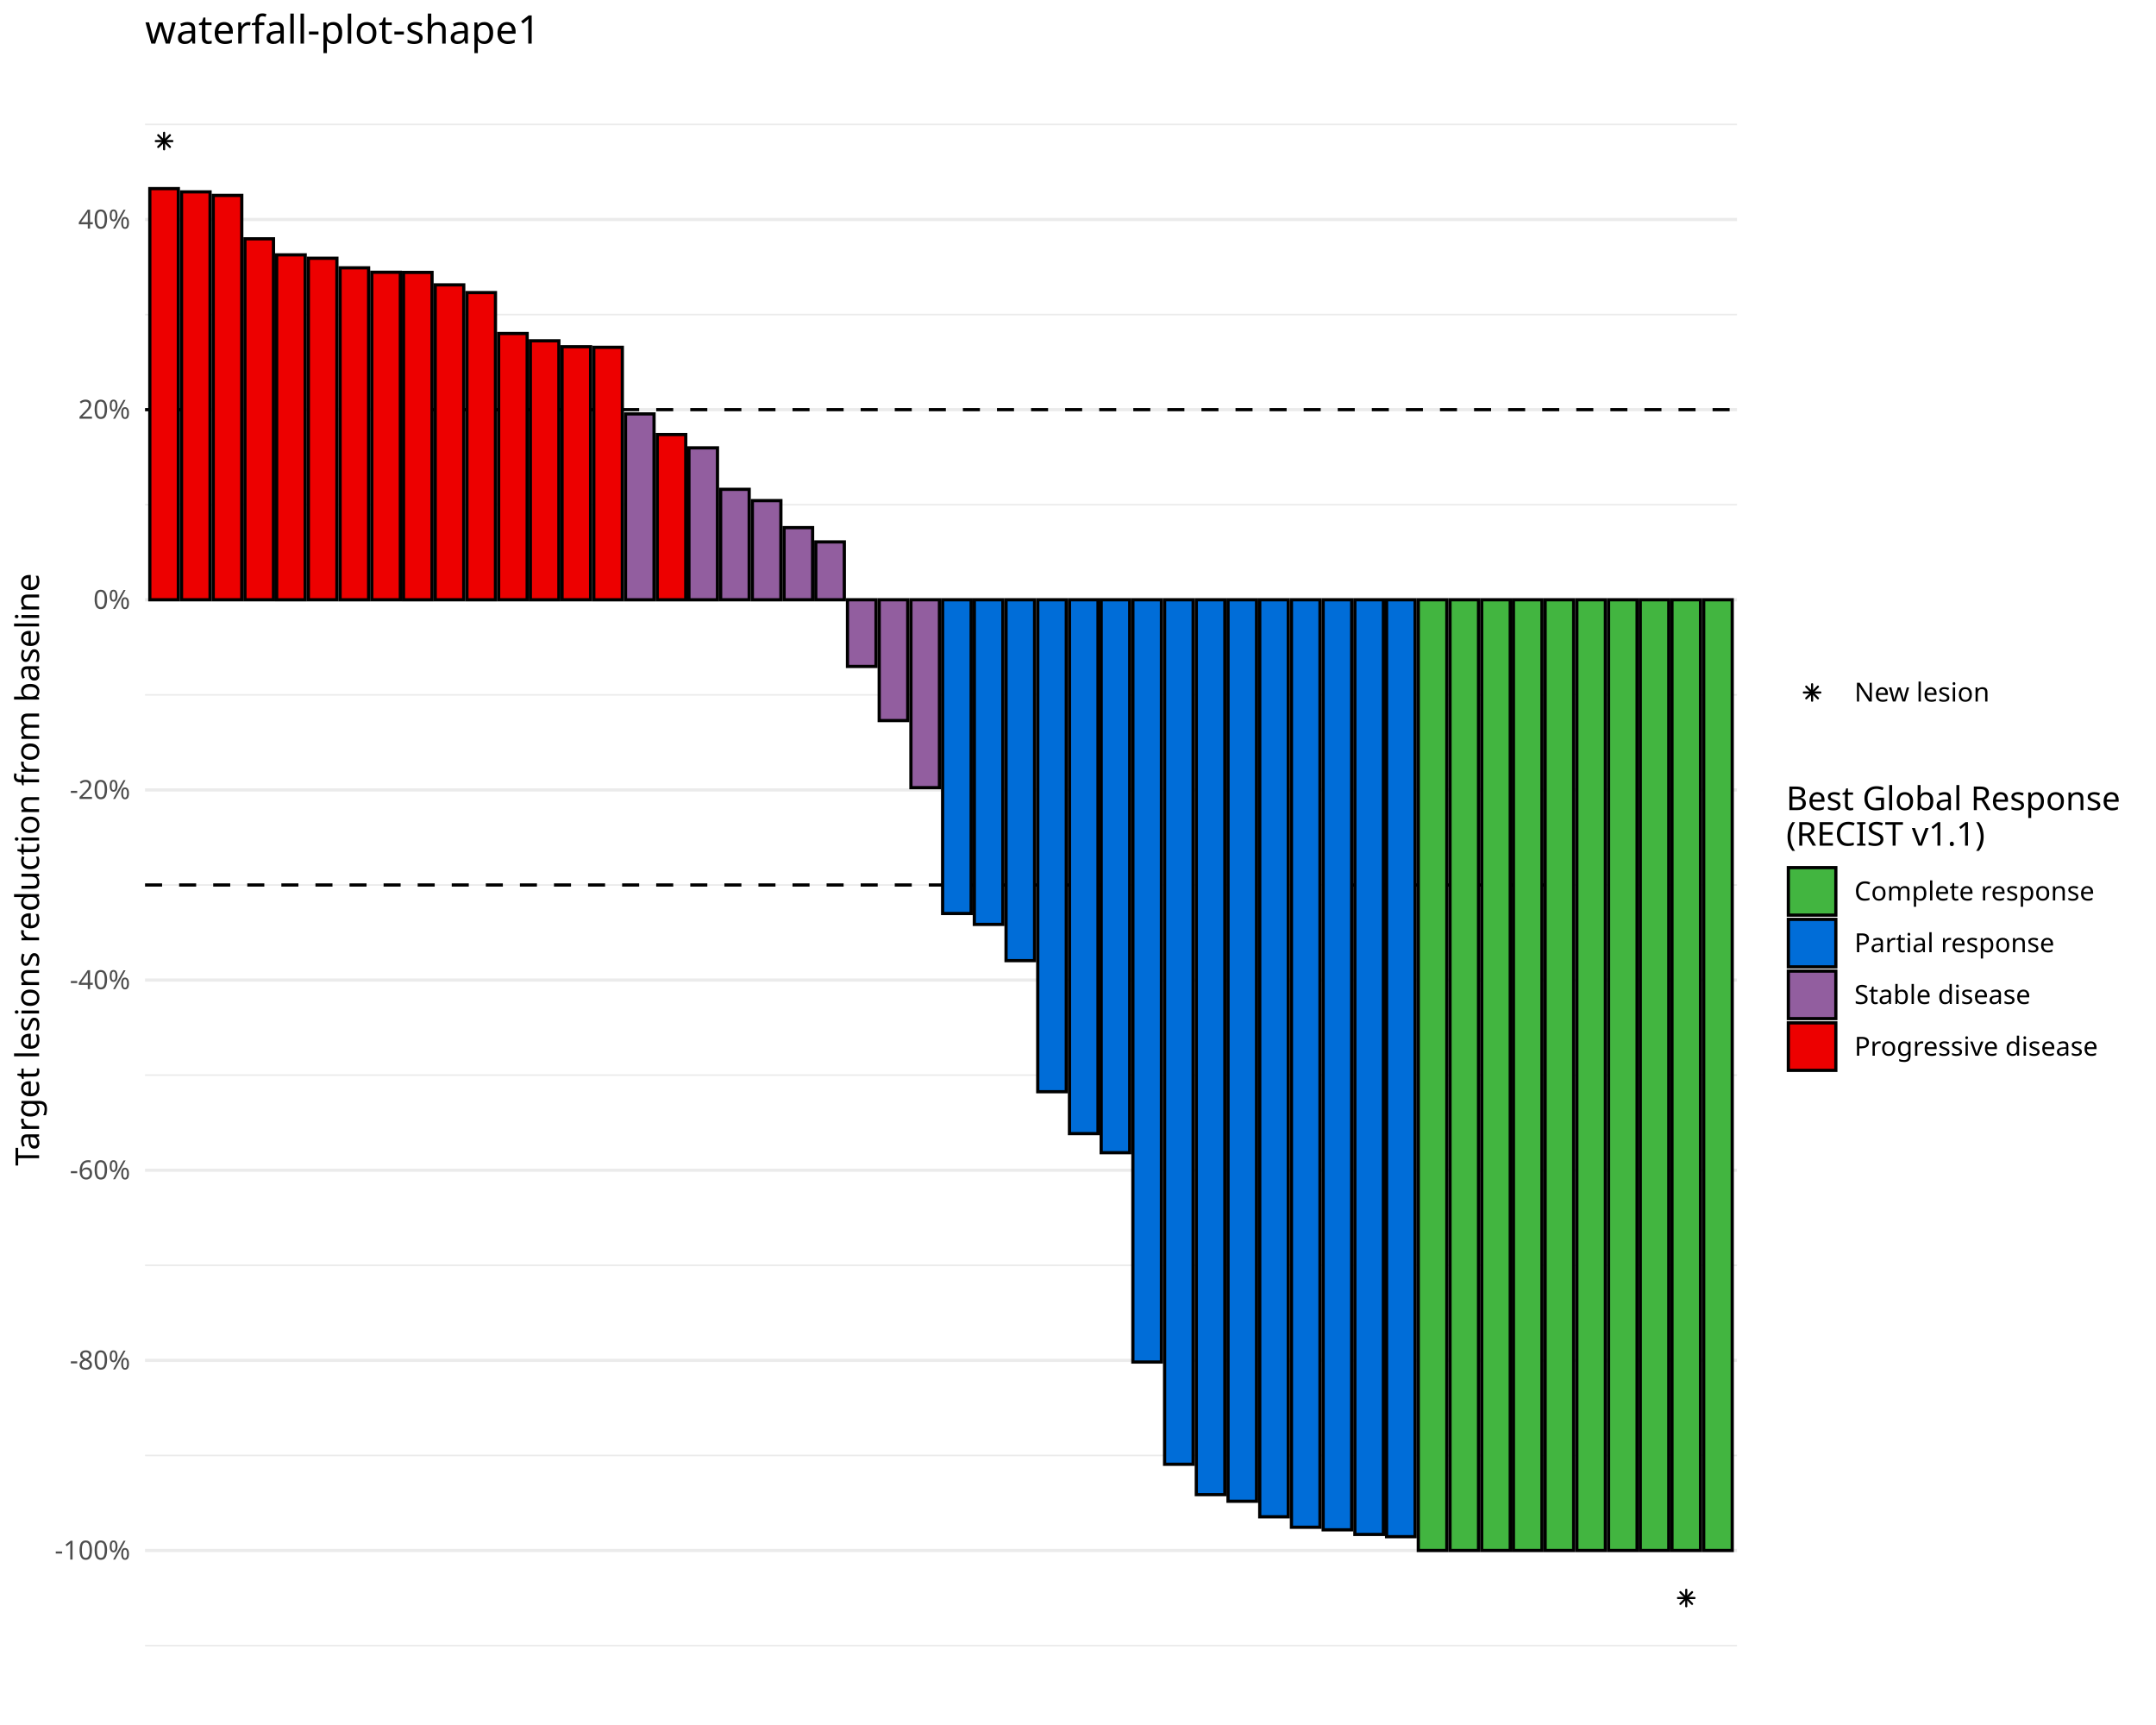
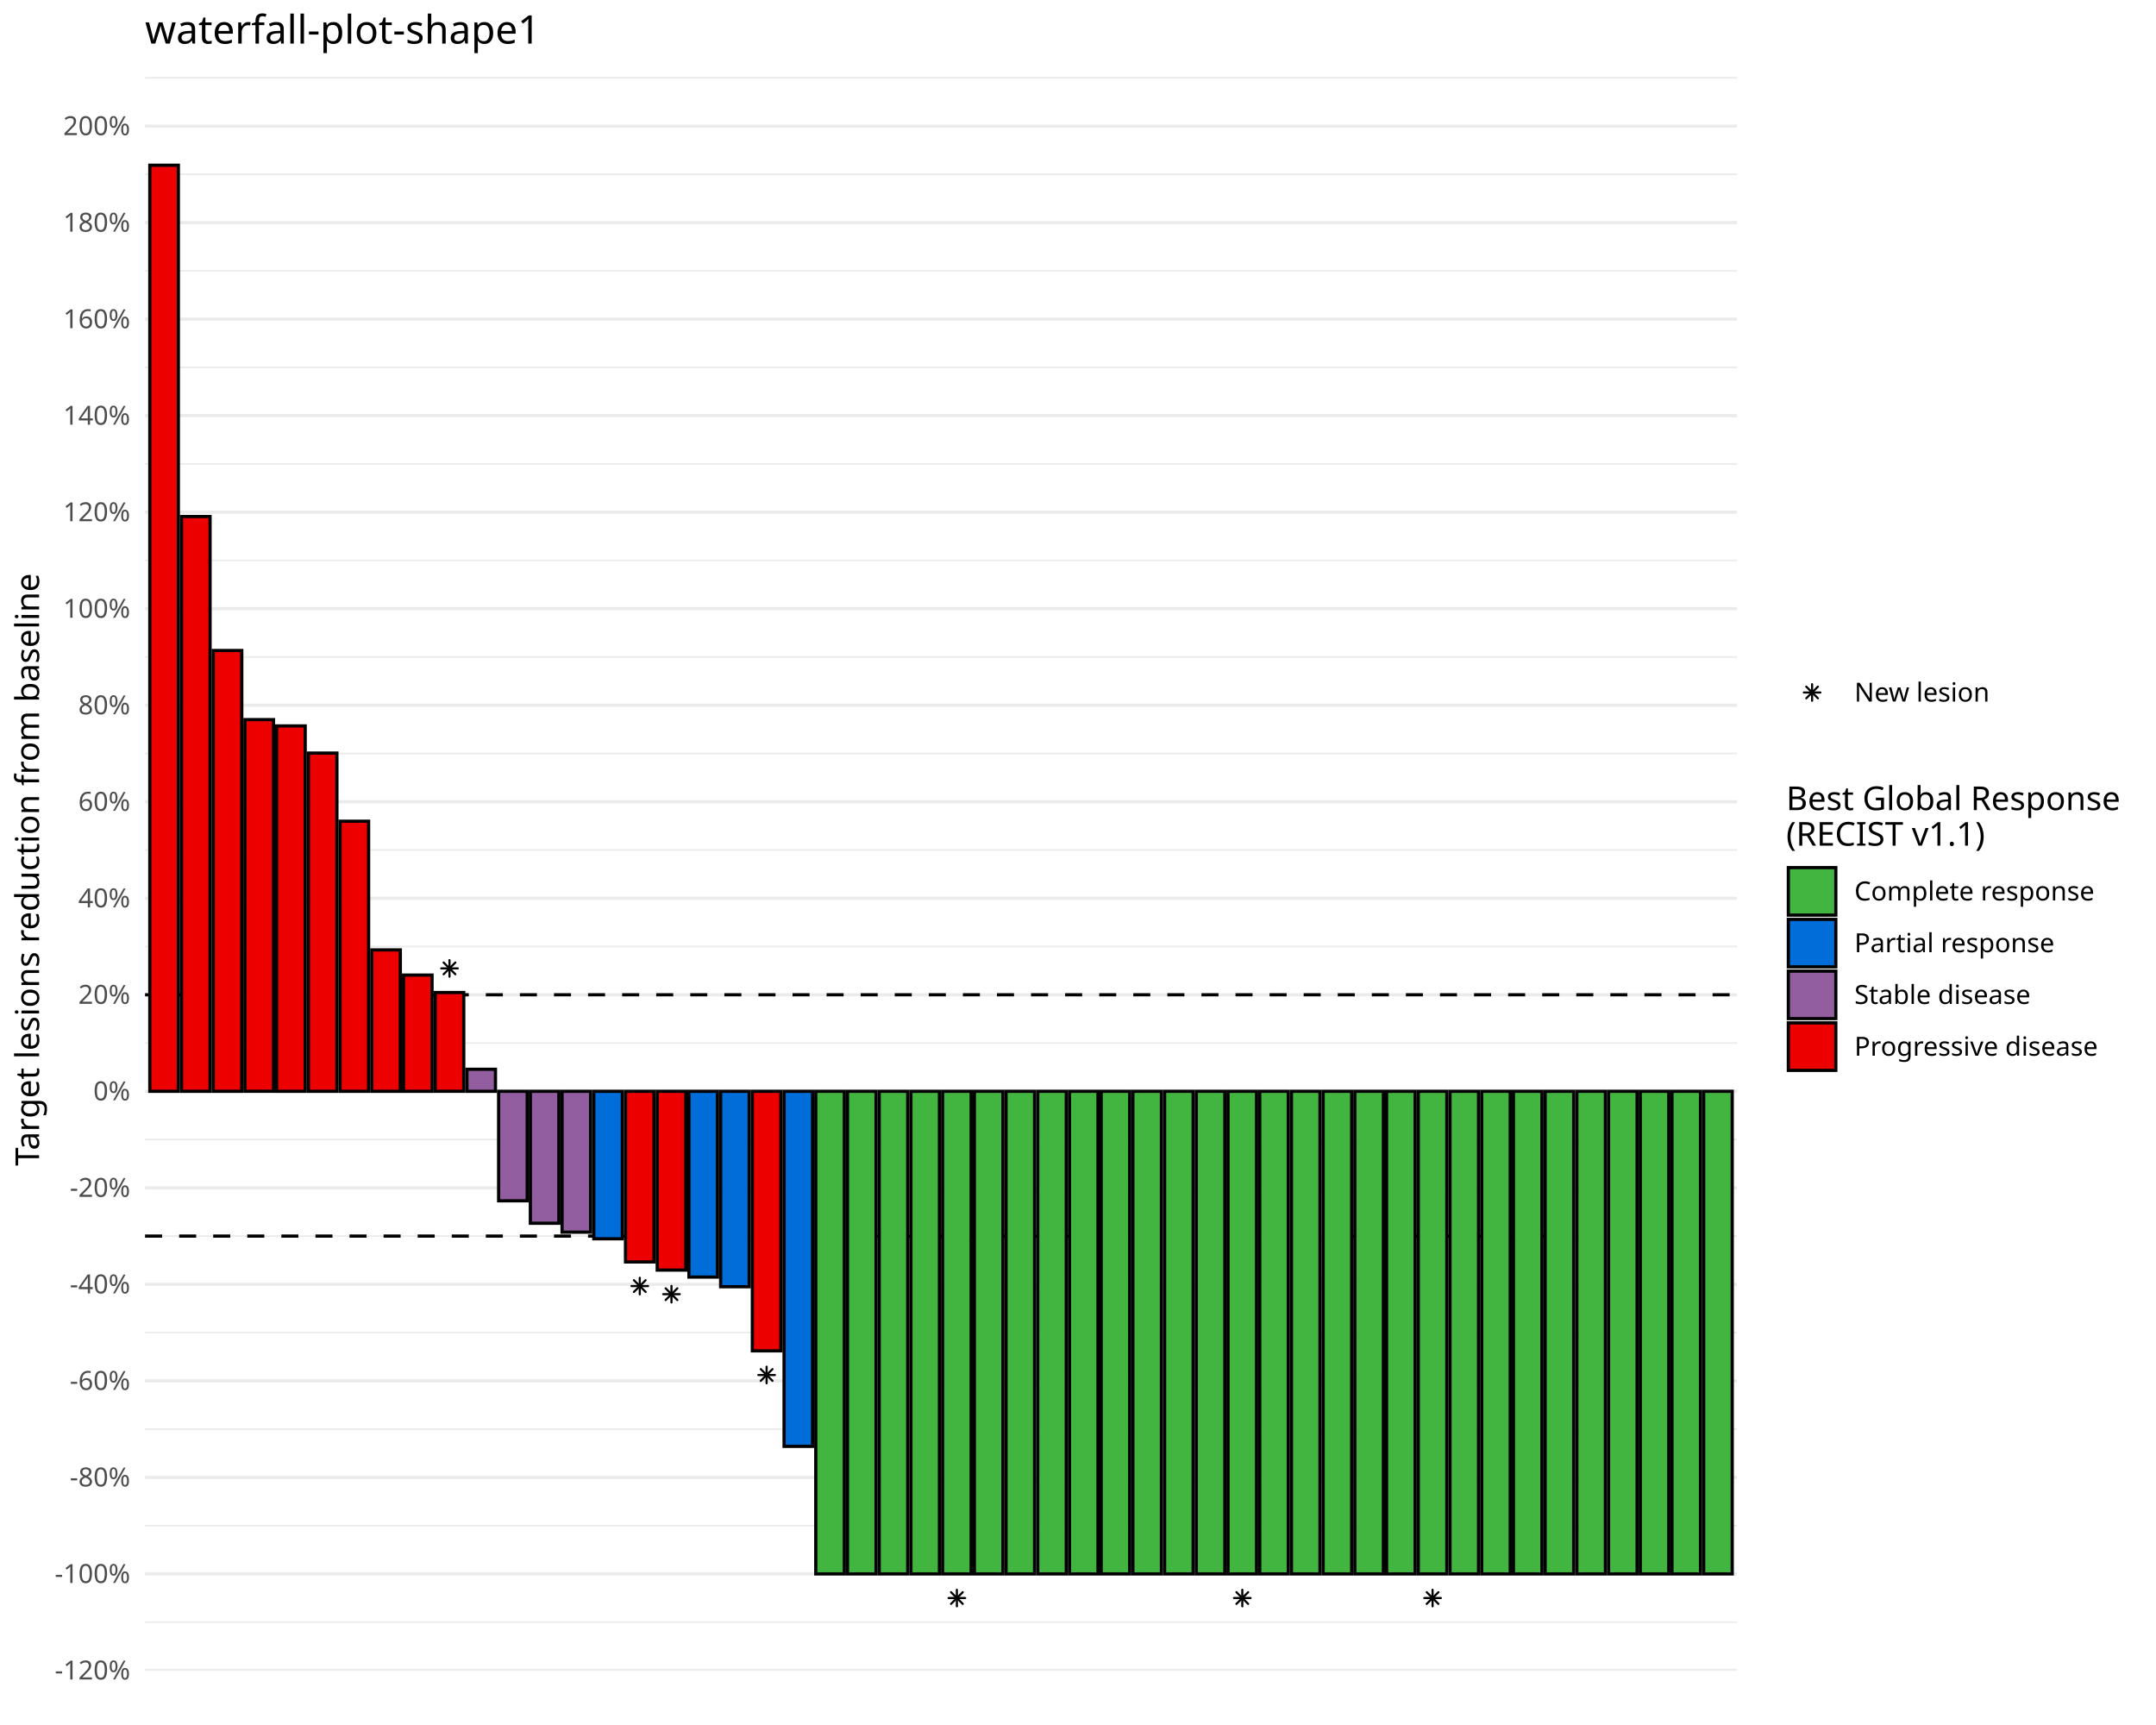
<svg xmlns="http://www.w3.org/2000/svg" class="svglite" data-engine-version="2.0" width="720.00pt" height="576.00pt" viewBox="0 0 720.00 576.00">
  <defs>
    <style type="text/css">
    .svglite line, .svglite polyline, .svglite polygon, .svglite path, .svglite rect, .svglite circle {
      fill: none;
      stroke: #000000;
      stroke-linecap: round;
      stroke-linejoin: round;
      stroke-miterlimit: 10.00;
    }
  </style>
  </defs>
  <rect width="100%" height="100%" style="stroke: none; fill: #FFFFFF;" />
  <defs>
    <clipPath id="cpMC4wMHw3MjAuMDB8MC4wMHw1NzYuMDA=">
      <rect x="0.00" y="0.00" width="720.00" height="576.00" />
    </clipPath>
  </defs>
  <g clip-path="url(#cpMC4wMHw3MjAuMDB8MC4wMHw1NzYuMDA=)">
</g>
  <defs>
    <clipPath id="cpNDguNDR8NTgwLjA3fDIyLjc4fDU1Ny45Mw==">
      <rect x="48.44" y="22.78" width="531.63" height="535.14" />
    </clipPath>
  </defs>
  <g clip-path="url(#cpNDguNDR8NTgwLjA3fDIyLjc4fDU1Ny45Mw==)">
-     <polyline points="48.44,549.48 580.07,549.48 " style="stroke-width: 0.53; stroke: #EBEBEB; stroke-linecap: butt;" />
-     <polyline points="48.44,485.98 580.07,485.98 " style="stroke-width: 0.53; stroke: #EBEBEB; stroke-linecap: butt;" />
-     <polyline points="48.44,422.49 580.07,422.49 " style="stroke-width: 0.53; stroke: #EBEBEB; stroke-linecap: butt;" />
-     <polyline points="48.44,359.00 580.07,359.00 " style="stroke-width: 0.53; stroke: #EBEBEB; stroke-linecap: butt;" />
-     <polyline points="48.44,295.51 580.07,295.51 " style="stroke-width: 0.53; stroke: #EBEBEB; stroke-linecap: butt;" />
-     <polyline points="48.44,232.02 580.07,232.02 " style="stroke-width: 0.53; stroke: #EBEBEB; stroke-linecap: butt;" />
-     <polyline points="48.44,168.53 580.07,168.53 " style="stroke-width: 0.53; stroke: #EBEBEB; stroke-linecap: butt;" />
-     <polyline points="48.44,105.04 580.07,105.04 " style="stroke-width: 0.53; stroke: #EBEBEB; stroke-linecap: butt;" />
-     <polyline points="48.44,41.55 580.07,41.55 " style="stroke-width: 0.53; stroke: #EBEBEB; stroke-linecap: butt;" />
-     <polyline points="48.44,517.73 580.07,517.73 " style="stroke-width: 1.07; stroke: #EBEBEB; stroke-linecap: butt;" />
-     <polyline points="48.44,454.24 580.07,454.24 " style="stroke-width: 1.07; stroke: #EBEBEB; stroke-linecap: butt;" />
-     <polyline points="48.44,390.75 580.07,390.75 " style="stroke-width: 1.07; stroke: #EBEBEB; stroke-linecap: butt;" />
-     <polyline points="48.44,327.26 580.07,327.26 " style="stroke-width: 1.07; stroke: #EBEBEB; stroke-linecap: butt;" />
-     <polyline points="48.44,263.77 580.07,263.77 " style="stroke-width: 1.07; stroke: #EBEBEB; stroke-linecap: butt;" />
-     <polyline points="48.44,200.27 580.07,200.27 " style="stroke-width: 1.07; stroke: #EBEBEB; stroke-linecap: butt;" />
-     <polyline points="48.44,136.78 580.07,136.78 " style="stroke-width: 1.07; stroke: #EBEBEB; stroke-linecap: butt;" />
-     <polyline points="48.44,73.29 580.07,73.29 " style="stroke-width: 1.07; stroke: #EBEBEB; stroke-linecap: butt;" />
-     <line x1="48.44" y1="295.51" x2="580.07" y2="295.51" style="stroke-width: 1.07; stroke-dasharray: 5.69,5.69; stroke-linecap: butt;" />
-     <line x1="48.44" y1="136.78" x2="580.07" y2="136.78" style="stroke-width: 1.07; stroke-dasharray: 5.69,5.69; stroke-linecap: butt;" />
-     <rect x="473.64" y="200.27" width="9.53" height="317.46" style="stroke-width: 1.07; stroke-linecap: butt; stroke-linejoin: miter; fill: #42B540;" />
-     <rect x="240.66" y="163.39" width="9.53" height="36.88" style="stroke-width: 1.07; stroke-linecap: butt; stroke-linejoin: miter; fill: #925E9F;" />
-     <rect x="357.15" y="200.27" width="9.53" height="178.26" style="stroke-width: 1.07; stroke-linecap: butt; stroke-linejoin: miter; fill: #006DD8;" />
-     <rect x="463.05" y="200.27" width="9.53" height="312.85" style="stroke-width: 1.07; stroke-linecap: butt; stroke-linejoin: miter; fill: #006DD8;" />
-     <rect x="420.69" y="200.27" width="9.53" height="306.21" style="stroke-width: 1.07; stroke-linecap: butt; stroke-linejoin: miter; fill: #006DD8;" />
-     <rect x="251.25" y="167.16" width="9.53" height="33.12" style="stroke-width: 1.07; stroke-linecap: butt; stroke-linejoin: miter; fill: #925E9F;" />
-     <rect x="378.33" y="200.27" width="9.53" height="254.53" style="stroke-width: 1.07; stroke-linecap: butt; stroke-linejoin: miter; fill: #006DD8;" />
-     <rect x="134.75" y="90.96" width="9.53" height="109.32" style="stroke-width: 1.07; stroke-linecap: butt; stroke-linejoin: miter; fill: #ED0000;" />
-     <rect x="441.87" y="200.27" width="9.53" height="310.56" style="stroke-width: 1.07; stroke-linecap: butt; stroke-linejoin: miter; fill: #006DD8;" />
-     <rect x="484.23" y="200.27" width="9.53" height="317.46" style="stroke-width: 1.07; stroke-linecap: butt; stroke-linejoin: miter; fill: #42B540;" />
-     <rect x="50.03" y="62.98" width="9.53" height="137.29" style="stroke-width: 1.07; stroke-linecap: butt; stroke-linejoin: miter; fill: #ED0000;" />
-     <rect x="325.38" y="200.27" width="9.53" height="108.40" style="stroke-width: 1.07; stroke-linecap: butt; stroke-linejoin: miter; fill: #006DD8;" />
-     <rect x="494.82" y="200.27" width="9.53" height="317.46" style="stroke-width: 1.07; stroke-linecap: butt; stroke-linejoin: miter; fill: #42B540;" />
-     <rect x="60.62" y="64.07" width="9.53" height="136.20" style="stroke-width: 1.07; stroke-linecap: butt; stroke-linejoin: miter; fill: #ED0000;" />
-     <rect x="272.43" y="180.95" width="9.53" height="19.32" style="stroke-width: 1.07; stroke-linecap: butt; stroke-linejoin: miter; fill: #925E9F;" />
-     <rect x="367.74" y="200.27" width="9.53" height="184.64" style="stroke-width: 1.07; stroke-linecap: butt; stroke-linejoin: miter; fill: #006DD8;" />
-     <rect x="505.41" y="200.27" width="9.53" height="317.46" style="stroke-width: 1.07; stroke-linecap: butt; stroke-linejoin: miter; fill: #42B540;" />
-     <rect x="516.00" y="200.27" width="9.53" height="317.46" style="stroke-width: 1.07; stroke-linecap: butt; stroke-linejoin: miter; fill: #42B540;" />
-     <rect x="145.34" y="95.12" width="9.53" height="105.15" style="stroke-width: 1.07; stroke-linecap: butt; stroke-linejoin: miter; fill: #ED0000;" />
-     <rect x="166.52" y="111.36" width="9.53" height="88.91" style="stroke-width: 1.07; stroke-linecap: butt; stroke-linejoin: miter; fill: #ED0000;" />
-     <rect x="526.59" y="200.27" width="9.53" height="317.46" style="stroke-width: 1.07; stroke-linecap: butt; stroke-linejoin: miter; fill: #42B540;" />
-     <rect x="102.98" y="86.23" width="9.53" height="114.04" style="stroke-width: 1.07; stroke-linecap: butt; stroke-linejoin: miter; fill: #ED0000;" />
-     <rect x="113.57" y="89.43" width="9.53" height="110.85" style="stroke-width: 1.07; stroke-linecap: butt; stroke-linejoin: miter; fill: #ED0000;" />
-     <rect x="261.84" y="176.18" width="9.53" height="24.09" style="stroke-width: 1.07; stroke-linecap: butt; stroke-linejoin: miter; fill: #925E9F;" />
-     <rect x="187.70" y="115.77" width="9.53" height="84.50" style="stroke-width: 1.07; stroke-linecap: butt; stroke-linejoin: miter; fill: #ED0000;" />
-     <rect x="537.18" y="200.27" width="9.53" height="317.46" style="stroke-width: 1.07; stroke-linecap: butt; stroke-linejoin: miter; fill: #42B540;" />
-     <rect x="177.11" y="113.80" width="9.53" height="86.48" style="stroke-width: 1.07; stroke-linecap: butt; stroke-linejoin: miter; fill: #ED0000;" />
-     <rect x="124.16" y="90.91" width="9.53" height="109.36" style="stroke-width: 1.07; stroke-linecap: butt; stroke-linejoin: miter; fill: #ED0000;" />
-     <rect x="230.07" y="149.54" width="9.53" height="50.74" style="stroke-width: 1.07; stroke-linecap: butt; stroke-linejoin: miter; fill: #925E9F;" />
-     <rect x="71.21" y="65.25" width="9.53" height="135.02" style="stroke-width: 1.07; stroke-linecap: butt; stroke-linejoin: miter; fill: #ED0000;" />
-     <rect x="283.02" y="200.27" width="9.53" height="22.26" style="stroke-width: 1.07; stroke-linecap: butt; stroke-linejoin: miter; fill: #925E9F;" />
-     <rect x="452.46" y="200.27" width="9.53" height="312.10" style="stroke-width: 1.07; stroke-linecap: butt; stroke-linejoin: miter; fill: #006DD8;" />
-     <rect x="208.89" y="138.21" width="9.53" height="62.07" style="stroke-width: 1.07; stroke-linecap: butt; stroke-linejoin: miter; fill: #925E9F;" />
-     <rect x="293.61" y="200.27" width="9.53" height="40.34" style="stroke-width: 1.07; stroke-linecap: butt; stroke-linejoin: miter; fill: #925E9F;" />
-     <rect x="155.93" y="97.70" width="9.53" height="102.58" style="stroke-width: 1.07; stroke-linecap: butt; stroke-linejoin: miter; fill: #ED0000;" />
-     <rect x="92.39" y="85.10" width="9.53" height="115.18" style="stroke-width: 1.07; stroke-linecap: butt; stroke-linejoin: miter; fill: #ED0000;" />
-     <rect x="388.92" y="200.27" width="9.53" height="288.67" style="stroke-width: 1.07; stroke-linecap: butt; stroke-linejoin: miter; fill: #006DD8;" />
-     <rect x="547.77" y="200.27" width="9.53" height="317.46" style="stroke-width: 1.07; stroke-linecap: butt; stroke-linejoin: miter; fill: #42B540;" />
-     <rect x="431.28" y="200.27" width="9.53" height="309.70" style="stroke-width: 1.07; stroke-linecap: butt; stroke-linejoin: miter; fill: #006DD8;" />
-     <rect x="399.51" y="200.27" width="9.53" height="298.81" style="stroke-width: 1.07; stroke-linecap: butt; stroke-linejoin: miter; fill: #006DD8;" />
-     <rect x="198.30" y="115.97" width="9.53" height="84.31" style="stroke-width: 1.07; stroke-linecap: butt; stroke-linejoin: miter; fill: #ED0000;" />
-     <rect x="346.56" y="200.27" width="9.53" height="164.27" style="stroke-width: 1.07; stroke-linecap: butt; stroke-linejoin: miter; fill: #006DD8;" />
-     <rect x="558.36" y="200.27" width="9.53" height="317.46" style="stroke-width: 1.07; stroke-linecap: butt; stroke-linejoin: miter; fill: #42B540;" />
-     <rect x="219.48" y="145.10" width="9.53" height="55.18" style="stroke-width: 1.07; stroke-linecap: butt; stroke-linejoin: miter; fill: #ED0000;" />
-     <rect x="410.10" y="200.27" width="9.53" height="301.02" style="stroke-width: 1.07; stroke-linecap: butt; stroke-linejoin: miter; fill: #006DD8;" />
-     <rect x="314.79" y="200.27" width="9.53" height="104.76" style="stroke-width: 1.07; stroke-linecap: butt; stroke-linejoin: miter; fill: #006DD8;" />
-     <rect x="81.80" y="79.74" width="9.53" height="120.53" style="stroke-width: 1.07; stroke-linecap: butt; stroke-linejoin: miter; fill: #ED0000;" />
-     <rect x="335.97" y="200.27" width="9.53" height="120.50" style="stroke-width: 1.07; stroke-linecap: butt; stroke-linejoin: miter; fill: #006DD8;" />
-     <rect x="568.95" y="200.27" width="9.53" height="317.46" style="stroke-width: 1.07; stroke-linecap: butt; stroke-linejoin: miter; fill: #42B540;" />
-     <rect x="304.20" y="200.27" width="9.53" height="62.74" style="stroke-width: 1.07; stroke-linecap: butt; stroke-linejoin: miter; fill: #925E9F;" />
-     <line x1="52.84" y1="49.06" x2="56.75" y2="45.15" style="stroke-width: 0.71;" />
-     <line x1="52.84" y1="45.15" x2="56.75" y2="49.06" style="stroke-width: 0.71;" />
-     <line x1="52.03" y1="47.11" x2="57.56" y2="47.11" style="stroke-width: 0.71;" />
-     <line x1="54.80" y1="49.87" x2="54.80" y2="44.34" style="stroke-width: 0.71;" />
-     <line x1="561.17" y1="535.56" x2="565.08" y2="531.65" style="stroke-width: 0.71;" />
-     <line x1="561.17" y1="531.65" x2="565.08" y2="535.56" style="stroke-width: 0.71;" />
-     <line x1="560.36" y1="533.60" x2="565.89" y2="533.60" style="stroke-width: 0.71;" />
-     <line x1="563.13" y1="536.37" x2="563.13" y2="530.84" style="stroke-width: 0.71;" />
+     <polyline points="48.44,541.66 580.07,541.66 " style="stroke-width: 0.53; stroke: #EBEBEB; stroke-linecap: butt;" />
+     <polyline points="48.44,509.43 580.07,509.43 " style="stroke-width: 0.53; stroke: #EBEBEB; stroke-linecap: butt;" />
+     <polyline points="48.44,477.20 580.07,477.20 " style="stroke-width: 0.53; stroke: #EBEBEB; stroke-linecap: butt;" />
+     <polyline points="48.44,444.97 580.07,444.97 " style="stroke-width: 0.53; stroke: #EBEBEB; stroke-linecap: butt;" />
+     <polyline points="48.44,412.74 580.07,412.74 " style="stroke-width: 0.53; stroke: #EBEBEB; stroke-linecap: butt;" />
+     <polyline points="48.44,380.51 580.07,380.51 " style="stroke-width: 0.53; stroke: #EBEBEB; stroke-linecap: butt;" />
+     <polyline points="48.44,348.28 580.07,348.28 " style="stroke-width: 0.53; stroke: #EBEBEB; stroke-linecap: butt;" />
+     <polyline points="48.44,316.05 580.07,316.05 " style="stroke-width: 0.53; stroke: #EBEBEB; stroke-linecap: butt;" />
+     <polyline points="48.44,283.82 580.07,283.82 " style="stroke-width: 0.53; stroke: #EBEBEB; stroke-linecap: butt;" />
+     <polyline points="48.44,251.59 580.07,251.59 " style="stroke-width: 0.53; stroke: #EBEBEB; stroke-linecap: butt;" />
+     <polyline points="48.44,219.36 580.07,219.36 " style="stroke-width: 0.53; stroke: #EBEBEB; stroke-linecap: butt;" />
+     <polyline points="48.44,187.13 580.07,187.13 " style="stroke-width: 0.53; stroke: #EBEBEB; stroke-linecap: butt;" />
+     <polyline points="48.44,154.90 580.07,154.90 " style="stroke-width: 0.53; stroke: #EBEBEB; stroke-linecap: butt;" />
+     <polyline points="48.44,122.67 580.07,122.67 " style="stroke-width: 0.53; stroke: #EBEBEB; stroke-linecap: butt;" />
+     <polyline points="48.44,90.44 580.07,90.44 " style="stroke-width: 0.53; stroke: #EBEBEB; stroke-linecap: butt;" />
+     <polyline points="48.44,58.21 580.07,58.21 " style="stroke-width: 0.53; stroke: #EBEBEB; stroke-linecap: butt;" />
+     <polyline points="48.44,25.98 580.07,25.98 " style="stroke-width: 0.53; stroke: #EBEBEB; stroke-linecap: butt;" />
+     <polyline points="48.44,557.77 580.07,557.77 " style="stroke-width: 1.07; stroke: #EBEBEB; stroke-linecap: butt;" />
+     <polyline points="48.44,525.54 580.07,525.54 " style="stroke-width: 1.07; stroke: #EBEBEB; stroke-linecap: butt;" />
+     <polyline points="48.44,493.32 580.07,493.32 " style="stroke-width: 1.07; stroke: #EBEBEB; stroke-linecap: butt;" />
+     <polyline points="48.44,461.09 580.07,461.09 " style="stroke-width: 1.07; stroke: #EBEBEB; stroke-linecap: butt;" />
+     <polyline points="48.44,428.86 580.07,428.86 " style="stroke-width: 1.07; stroke: #EBEBEB; stroke-linecap: butt;" />
+     <polyline points="48.44,396.63 580.07,396.63 " style="stroke-width: 1.07; stroke: #EBEBEB; stroke-linecap: butt;" />
+     <polyline points="48.44,364.40 580.07,364.40 " style="stroke-width: 1.07; stroke: #EBEBEB; stroke-linecap: butt;" />
+     <polyline points="48.44,332.17 580.07,332.17 " style="stroke-width: 1.07; stroke: #EBEBEB; stroke-linecap: butt;" />
+     <polyline points="48.44,299.94 580.07,299.94 " style="stroke-width: 1.07; stroke: #EBEBEB; stroke-linecap: butt;" />
+     <polyline points="48.44,267.71 580.07,267.71 " style="stroke-width: 1.07; stroke: #EBEBEB; stroke-linecap: butt;" />
+     <polyline points="48.44,235.48 580.07,235.48 " style="stroke-width: 1.07; stroke: #EBEBEB; stroke-linecap: butt;" />
+     <polyline points="48.44,203.25 580.07,203.25 " style="stroke-width: 1.07; stroke: #EBEBEB; stroke-linecap: butt;" />
+     <polyline points="48.44,171.02 580.07,171.02 " style="stroke-width: 1.07; stroke: #EBEBEB; stroke-linecap: butt;" />
+     <polyline points="48.44,138.79 580.07,138.79 " style="stroke-width: 1.07; stroke: #EBEBEB; stroke-linecap: butt;" />
+     <polyline points="48.44,106.56 580.07,106.56 " style="stroke-width: 1.07; stroke: #EBEBEB; stroke-linecap: butt;" />
+     <polyline points="48.44,74.33 580.07,74.33 " style="stroke-width: 1.07; stroke: #EBEBEB; stroke-linecap: butt;" />
+     <polyline points="48.44,42.10 580.07,42.10 " style="stroke-width: 1.07; stroke: #EBEBEB; stroke-linecap: butt;" />
+     <line x1="48.44" y1="412.74" x2="580.07" y2="412.74" style="stroke-width: 1.07; stroke-dasharray: 5.69,5.69; stroke-linecap: butt;" />
+     <line x1="48.44" y1="332.17" x2="580.07" y2="332.17" style="stroke-width: 1.07; stroke-dasharray: 5.69,5.69; stroke-linecap: butt;" />
+     <rect x="272.43" y="364.40" width="9.53" height="161.15" style="stroke-width: 1.07; stroke-linecap: butt; stroke-linejoin: miter; fill: #42B540;" />
+     <rect x="81.80" y="240.29" width="9.53" height="124.10" style="stroke-width: 1.07; stroke-linecap: butt; stroke-linejoin: miter; fill: #ED0000;" />
+     <rect x="92.39" y="242.39" width="9.53" height="122.01" style="stroke-width: 1.07; stroke-linecap: butt; stroke-linejoin: miter; fill: #ED0000;" />
+     <rect x="484.23" y="364.40" width="9.53" height="161.15" style="stroke-width: 1.07; stroke-linecap: butt; stroke-linejoin: miter; fill: #42B540;" />
+     <rect x="219.48" y="364.40" width="9.53" height="59.70" style="stroke-width: 1.07; stroke-linecap: butt; stroke-linejoin: miter; fill: #ED0000;" />
+     <rect x="558.36" y="364.40" width="9.53" height="161.15" style="stroke-width: 1.07; stroke-linecap: butt; stroke-linejoin: miter; fill: #42B540;" />
+     <rect x="134.75" y="325.59" width="9.53" height="38.81" style="stroke-width: 1.07; stroke-linecap: butt; stroke-linejoin: miter; fill: #ED0000;" />
+     <rect x="198.30" y="364.40" width="9.53" height="49.25" style="stroke-width: 1.07; stroke-linecap: butt; stroke-linejoin: miter; fill: #006DD8;" />
+     <rect x="568.95" y="364.40" width="9.53" height="161.15" style="stroke-width: 1.07; stroke-linecap: butt; stroke-linejoin: miter; fill: #42B540;" />
+     <rect x="283.02" y="364.40" width="9.53" height="161.15" style="stroke-width: 1.07; stroke-linecap: butt; stroke-linejoin: miter; fill: #42B540;" />
+     <rect x="293.61" y="364.40" width="9.53" height="161.15" style="stroke-width: 1.07; stroke-linecap: butt; stroke-linejoin: miter; fill: #42B540;" />
+     <rect x="187.70" y="364.40" width="9.53" height="47.04" style="stroke-width: 1.07; stroke-linecap: butt; stroke-linejoin: miter; fill: #925E9F;" />
+     <rect x="177.11" y="364.40" width="9.53" height="44.06" style="stroke-width: 1.07; stroke-linecap: butt; stroke-linejoin: miter; fill: #925E9F;" />
+     <rect x="304.20" y="364.40" width="9.53" height="161.15" style="stroke-width: 1.07; stroke-linecap: butt; stroke-linejoin: miter; fill: #42B540;" />
+     <rect x="314.79" y="364.40" width="9.53" height="161.15" style="stroke-width: 1.07; stroke-linecap: butt; stroke-linejoin: miter; fill: #42B540;" />
+     <rect x="60.62" y="172.48" width="9.53" height="191.92" style="stroke-width: 1.07; stroke-linecap: butt; stroke-linejoin: miter; fill: #ED0000;" />
+     <rect x="325.38" y="364.40" width="9.53" height="161.15" style="stroke-width: 1.07; stroke-linecap: butt; stroke-linejoin: miter; fill: #42B540;" />
+     <rect x="102.98" y="251.46" width="9.53" height="112.94" style="stroke-width: 1.07; stroke-linecap: butt; stroke-linejoin: miter; fill: #ED0000;" />
+     <rect x="335.97" y="364.40" width="9.53" height="161.15" style="stroke-width: 1.07; stroke-linecap: butt; stroke-linejoin: miter; fill: #42B540;" />
+     <rect x="346.56" y="364.40" width="9.53" height="161.15" style="stroke-width: 1.07; stroke-linecap: butt; stroke-linejoin: miter; fill: #42B540;" />
+     <rect x="357.15" y="364.40" width="9.53" height="161.15" style="stroke-width: 1.07; stroke-linecap: butt; stroke-linejoin: miter; fill: #42B540;" />
+     <rect x="367.74" y="364.40" width="9.53" height="161.15" style="stroke-width: 1.07; stroke-linecap: butt; stroke-linejoin: miter; fill: #42B540;" />
+     <rect x="378.33" y="364.40" width="9.53" height="161.15" style="stroke-width: 1.07; stroke-linecap: butt; stroke-linejoin: miter; fill: #42B540;" />
+     <rect x="388.92" y="364.40" width="9.53" height="161.15" style="stroke-width: 1.07; stroke-linecap: butt; stroke-linejoin: miter; fill: #42B540;" />
+     <rect x="145.34" y="331.41" width="9.53" height="32.98" style="stroke-width: 1.07; stroke-linecap: butt; stroke-linejoin: miter; fill: #ED0000;" />
+     <rect x="399.51" y="364.40" width="9.53" height="161.15" style="stroke-width: 1.07; stroke-linecap: butt; stroke-linejoin: miter; fill: #42B540;" />
+     <rect x="71.21" y="217.21" width="9.53" height="147.19" style="stroke-width: 1.07; stroke-linecap: butt; stroke-linejoin: miter; fill: #ED0000;" />
+     <rect x="410.10" y="364.40" width="9.53" height="161.15" style="stroke-width: 1.07; stroke-linecap: butt; stroke-linejoin: miter; fill: #42B540;" />
+     <rect x="420.69" y="364.40" width="9.53" height="161.15" style="stroke-width: 1.07; stroke-linecap: butt; stroke-linejoin: miter; fill: #42B540;" />
+     <rect x="431.28" y="364.40" width="9.53" height="161.15" style="stroke-width: 1.07; stroke-linecap: butt; stroke-linejoin: miter; fill: #42B540;" />
+     <rect x="230.07" y="364.40" width="9.53" height="62.03" style="stroke-width: 1.07; stroke-linecap: butt; stroke-linejoin: miter; fill: #006DD8;" />
+     <rect x="441.87" y="364.40" width="9.53" height="161.15" style="stroke-width: 1.07; stroke-linecap: butt; stroke-linejoin: miter; fill: #42B540;" />
+     <rect x="452.46" y="364.40" width="9.53" height="161.15" style="stroke-width: 1.07; stroke-linecap: butt; stroke-linejoin: miter; fill: #42B540;" />
+     <rect x="113.57" y="274.22" width="9.53" height="90.18" style="stroke-width: 1.07; stroke-linecap: butt; stroke-linejoin: miter; fill: #ED0000;" />
+     <rect x="463.05" y="364.40" width="9.53" height="161.15" style="stroke-width: 1.07; stroke-linecap: butt; stroke-linejoin: miter; fill: #42B540;" />
+     <rect x="155.93" y="357.04" width="9.53" height="7.36" style="stroke-width: 1.07; stroke-linecap: butt; stroke-linejoin: miter; fill: #925E9F;" />
+     <rect x="50.03" y="55.17" width="9.53" height="309.23" style="stroke-width: 1.07; stroke-linecap: butt; stroke-linejoin: miter; fill: #ED0000;" />
+     <rect x="261.84" y="364.40" width="9.53" height="118.56" style="stroke-width: 1.07; stroke-linecap: butt; stroke-linejoin: miter; fill: #006DD8;" />
+     <rect x="473.64" y="364.40" width="9.53" height="161.15" style="stroke-width: 1.07; stroke-linecap: butt; stroke-linejoin: miter; fill: #42B540;" />
+     <rect x="494.82" y="364.40" width="9.53" height="161.15" style="stroke-width: 1.07; stroke-linecap: butt; stroke-linejoin: miter; fill: #42B540;" />
+     <rect x="505.41" y="364.40" width="9.53" height="161.15" style="stroke-width: 1.07; stroke-linecap: butt; stroke-linejoin: miter; fill: #42B540;" />
+     <rect x="516.00" y="364.40" width="9.53" height="161.15" style="stroke-width: 1.07; stroke-linecap: butt; stroke-linejoin: miter; fill: #42B540;" />
+     <rect x="526.59" y="364.40" width="9.53" height="161.15" style="stroke-width: 1.07; stroke-linecap: butt; stroke-linejoin: miter; fill: #42B540;" />
+     <rect x="166.52" y="364.40" width="9.53" height="36.57" style="stroke-width: 1.07; stroke-linecap: butt; stroke-linejoin: miter; fill: #925E9F;" />
+     <rect x="537.18" y="364.40" width="9.53" height="161.15" style="stroke-width: 1.07; stroke-linecap: butt; stroke-linejoin: miter; fill: #42B540;" />
+     <rect x="208.89" y="364.40" width="9.53" height="56.98" style="stroke-width: 1.07; stroke-linecap: butt; stroke-linejoin: miter; fill: #ED0000;" />
+     <rect x="251.25" y="364.40" width="9.53" height="86.67" style="stroke-width: 1.07; stroke-linecap: butt; stroke-linejoin: miter; fill: #ED0000;" />
+     <rect x="124.16" y="317.18" width="9.53" height="47.22" style="stroke-width: 1.07; stroke-linecap: butt; stroke-linejoin: miter; fill: #ED0000;" />
+     <rect x="547.77" y="364.40" width="9.53" height="161.15" style="stroke-width: 1.07; stroke-linecap: butt; stroke-linejoin: miter; fill: #42B540;" />
+     <rect x="240.66" y="364.40" width="9.53" height="65.26" style="stroke-width: 1.07; stroke-linecap: butt; stroke-linejoin: miter; fill: #006DD8;" />
+     <line x1="222.29" y1="434.10" x2="226.20" y2="430.19" style="stroke-width: 0.71;" />
+     <line x1="222.29" y1="430.19" x2="226.20" y2="434.10" style="stroke-width: 0.71;" />
+     <line x1="221.48" y1="432.15" x2="227.01" y2="432.15" style="stroke-width: 0.71;" />
+     <line x1="224.24" y1="434.91" x2="224.24" y2="429.38" style="stroke-width: 0.71;" />
+     <line x1="317.60" y1="535.56" x2="321.51" y2="531.65" style="stroke-width: 0.71;" />
+     <line x1="317.60" y1="531.65" x2="321.51" y2="535.56" style="stroke-width: 0.71;" />
+     <line x1="316.79" y1="533.60" x2="322.32" y2="533.60" style="stroke-width: 0.71;" />
+     <line x1="319.55" y1="536.37" x2="319.55" y2="530.84" style="stroke-width: 0.71;" />
+     <line x1="148.15" y1="325.31" x2="152.06" y2="321.40" style="stroke-width: 0.71;" />
+     <line x1="148.15" y1="321.40" x2="152.06" y2="325.31" style="stroke-width: 0.71;" />
+     <line x1="147.35" y1="323.36" x2="152.87" y2="323.36" style="stroke-width: 0.71;" />
+     <line x1="150.11" y1="326.12" x2="150.11" y2="320.59" style="stroke-width: 0.71;" />
+     <line x1="412.91" y1="535.56" x2="416.82" y2="531.65" style="stroke-width: 0.71;" />
+     <line x1="412.91" y1="531.65" x2="416.82" y2="535.56" style="stroke-width: 0.71;" />
+     <line x1="412.10" y1="533.60" x2="417.63" y2="533.60" style="stroke-width: 0.71;" />
+     <line x1="414.87" y1="536.37" x2="414.87" y2="530.84" style="stroke-width: 0.71;" />
+     <line x1="476.45" y1="535.56" x2="480.36" y2="531.65" style="stroke-width: 0.71;" />
+     <line x1="476.45" y1="531.65" x2="480.36" y2="535.56" style="stroke-width: 0.71;" />
+     <line x1="475.64" y1="533.60" x2="481.17" y2="533.60" style="stroke-width: 0.71;" />
+     <line x1="478.41" y1="536.37" x2="478.41" y2="530.84" style="stroke-width: 0.71;" />
+     <line x1="211.70" y1="431.39" x2="215.61" y2="427.48" style="stroke-width: 0.71;" />
+     <line x1="211.70" y1="427.48" x2="215.61" y2="431.39" style="stroke-width: 0.71;" />
+     <line x1="210.89" y1="429.43" x2="216.42" y2="429.43" style="stroke-width: 0.71;" />
+     <line x1="213.65" y1="432.20" x2="213.65" y2="426.67" style="stroke-width: 0.71;" />
+     <line x1="254.06" y1="461.08" x2="257.97" y2="457.17" style="stroke-width: 0.71;" />
+     <line x1="254.06" y1="457.17" x2="257.97" y2="461.08" style="stroke-width: 0.71;" />
+     <line x1="253.25" y1="459.13" x2="258.78" y2="459.13" style="stroke-width: 0.71;" />
+     <line x1="256.01" y1="461.89" x2="256.01" y2="456.36" style="stroke-width: 0.71;" />
  </g>
  <g clip-path="url(#cpMC4wMHw3MjAuMDB8MC4wMHw1NzYuMDA=)">
-     <text x="43.51" y="520.76" text-anchor="end" style="font-size: 8.80px; fill: #4D4D4D; font-family: sans;" textLength="25.44px" lengthAdjust="spacingAndGlyphs">-100%</text>
-     <text x="43.51" y="457.27" text-anchor="end" style="font-size: 8.80px; fill: #4D4D4D; font-family: sans;" textLength="20.54px" lengthAdjust="spacingAndGlyphs">-80%</text>
-     <text x="43.51" y="393.78" text-anchor="end" style="font-size: 8.80px; fill: #4D4D4D; font-family: sans;" textLength="20.54px" lengthAdjust="spacingAndGlyphs">-60%</text>
-     <text x="43.51" y="330.28" text-anchor="end" style="font-size: 8.80px; fill: #4D4D4D; font-family: sans;" textLength="20.54px" lengthAdjust="spacingAndGlyphs">-40%</text>
-     <text x="43.51" y="266.79" text-anchor="end" style="font-size: 8.80px; fill: #4D4D4D; font-family: sans;" textLength="20.54px" lengthAdjust="spacingAndGlyphs">-20%</text>
-     <text x="43.51" y="203.30" text-anchor="end" style="font-size: 8.80px; fill: #4D4D4D; font-family: sans;" textLength="12.72px" lengthAdjust="spacingAndGlyphs">0%</text>
-     <text x="43.51" y="139.81" text-anchor="end" style="font-size: 8.80px; fill: #4D4D4D; font-family: sans;" textLength="17.61px" lengthAdjust="spacingAndGlyphs">20%</text>
-     <text x="43.51" y="76.32" text-anchor="end" style="font-size: 8.80px; fill: #4D4D4D; font-family: sans;" textLength="17.61px" lengthAdjust="spacingAndGlyphs">40%</text>
+     <text x="43.51" y="560.80" text-anchor="end" style="font-size: 8.80px; fill: #4D4D4D; font-family: sans;" textLength="25.44px" lengthAdjust="spacingAndGlyphs">-120%</text>
+     <text x="43.51" y="528.57" text-anchor="end" style="font-size: 8.80px; fill: #4D4D4D; font-family: sans;" textLength="25.44px" lengthAdjust="spacingAndGlyphs">-100%</text>
+     <text x="43.51" y="496.34" text-anchor="end" style="font-size: 8.80px; fill: #4D4D4D; font-family: sans;" textLength="20.54px" lengthAdjust="spacingAndGlyphs">-80%</text>
+     <text x="43.51" y="464.11" text-anchor="end" style="font-size: 8.80px; fill: #4D4D4D; font-family: sans;" textLength="20.54px" lengthAdjust="spacingAndGlyphs">-60%</text>
+     <text x="43.51" y="431.88" text-anchor="end" style="font-size: 8.80px; fill: #4D4D4D; font-family: sans;" textLength="20.54px" lengthAdjust="spacingAndGlyphs">-40%</text>
+     <text x="43.51" y="399.65" text-anchor="end" style="font-size: 8.80px; fill: #4D4D4D; font-family: sans;" textLength="20.54px" lengthAdjust="spacingAndGlyphs">-20%</text>
+     <text x="43.51" y="367.42" text-anchor="end" style="font-size: 8.80px; fill: #4D4D4D; font-family: sans;" textLength="12.72px" lengthAdjust="spacingAndGlyphs">0%</text>
+     <text x="43.51" y="335.19" text-anchor="end" style="font-size: 8.80px; fill: #4D4D4D; font-family: sans;" textLength="17.61px" lengthAdjust="spacingAndGlyphs">20%</text>
+     <text x="43.51" y="302.97" text-anchor="end" style="font-size: 8.80px; fill: #4D4D4D; font-family: sans;" textLength="17.61px" lengthAdjust="spacingAndGlyphs">40%</text>
+     <text x="43.51" y="270.74" text-anchor="end" style="font-size: 8.80px; fill: #4D4D4D; font-family: sans;" textLength="17.61px" lengthAdjust="spacingAndGlyphs">60%</text>
+     <text x="43.51" y="238.51" text-anchor="end" style="font-size: 8.80px; fill: #4D4D4D; font-family: sans;" textLength="17.61px" lengthAdjust="spacingAndGlyphs">80%</text>
+     <text x="43.51" y="206.28" text-anchor="end" style="font-size: 8.80px; fill: #4D4D4D; font-family: sans;" textLength="22.51px" lengthAdjust="spacingAndGlyphs">100%</text>
+     <text x="43.51" y="174.05" text-anchor="end" style="font-size: 8.80px; fill: #4D4D4D; font-family: sans;" textLength="22.51px" lengthAdjust="spacingAndGlyphs">120%</text>
+     <text x="43.51" y="141.82" text-anchor="end" style="font-size: 8.80px; fill: #4D4D4D; font-family: sans;" textLength="22.51px" lengthAdjust="spacingAndGlyphs">140%</text>
+     <text x="43.51" y="109.59" text-anchor="end" style="font-size: 8.80px; fill: #4D4D4D; font-family: sans;" textLength="22.51px" lengthAdjust="spacingAndGlyphs">160%</text>
+     <text x="43.51" y="77.36" text-anchor="end" style="font-size: 8.80px; fill: #4D4D4D; font-family: sans;" textLength="22.51px" lengthAdjust="spacingAndGlyphs">180%</text>
+     <text x="43.51" y="45.13" text-anchor="end" style="font-size: 8.80px; fill: #4D4D4D; font-family: sans;" textLength="22.51px" lengthAdjust="spacingAndGlyphs">200%</text>
    <text transform="translate(13.05,290.36) rotate(-90)" text-anchor="middle" style="font-size: 11.00px; font-family: sans;" textLength="186.50px" lengthAdjust="spacingAndGlyphs">Target lesions reduction from baseline</text>
    <line x1="603.20" y1="233.18" x2="607.11" y2="229.27" style="stroke-width: 0.71;" />
    <line x1="603.20" y1="229.27" x2="607.11" y2="233.18" style="stroke-width: 0.71;" />
    <line x1="602.39" y1="231.23" x2="607.92" y2="231.23" style="stroke-width: 0.71;" />
    <line x1="605.15" y1="233.99" x2="605.15" y2="228.47" style="stroke-width: 0.71;" />
    <text x="619.27" y="234.26" style="font-size: 8.80px; font-family: sans;" textLength="43.05px" lengthAdjust="spacingAndGlyphs">New lesion</text>
    <text x="596.51" y="270.50" style="font-size: 11.00px; font-family: sans;" textLength="112.53px" lengthAdjust="spacingAndGlyphs">Best Global Response </text>
    <text x="596.51" y="282.38" style="font-size: 11.00px; font-family: sans;" textLength="71.52px" lengthAdjust="spacingAndGlyphs">(RECIST v1.1)</text>
    <rect x="597.22" y="289.71" width="15.86" height="15.86" style="stroke-width: 1.07; stroke-linecap: butt; stroke-linejoin: miter; fill: #42B540;" />
    <rect x="597.22" y="306.99" width="15.86" height="15.86" style="stroke-width: 1.07; stroke-linecap: butt; stroke-linejoin: miter; fill: #006DD8;" />
    <rect x="597.22" y="324.27" width="15.86" height="15.86" style="stroke-width: 1.07; stroke-linecap: butt; stroke-linejoin: miter; fill: #925E9F;" />
    <rect x="597.22" y="341.55" width="15.86" height="15.86" style="stroke-width: 1.07; stroke-linecap: butt; stroke-linejoin: miter; fill: #ED0000;" />
    <text x="619.27" y="300.67" style="font-size: 8.80px; font-family: sans;" textLength="76.32px" lengthAdjust="spacingAndGlyphs">Complete response</text>
    <text x="619.27" y="317.95" style="font-size: 8.80px; font-family: sans;" textLength="63.60px" lengthAdjust="spacingAndGlyphs">Partial response</text>
    <text x="619.27" y="335.23" style="font-size: 8.80px; font-family: sans;" textLength="57.74px" lengthAdjust="spacingAndGlyphs">Stable disease</text>
    <text x="619.27" y="352.51" style="font-size: 8.80px; font-family: sans;" textLength="79.26px" lengthAdjust="spacingAndGlyphs">Progressive disease</text>
    <text x="48.44" y="14.56" style="font-size: 13.20px; font-family: sans;" textLength="122.54px" lengthAdjust="spacingAndGlyphs">waterfall-plot-shape1</text>
  </g>
</svg>
